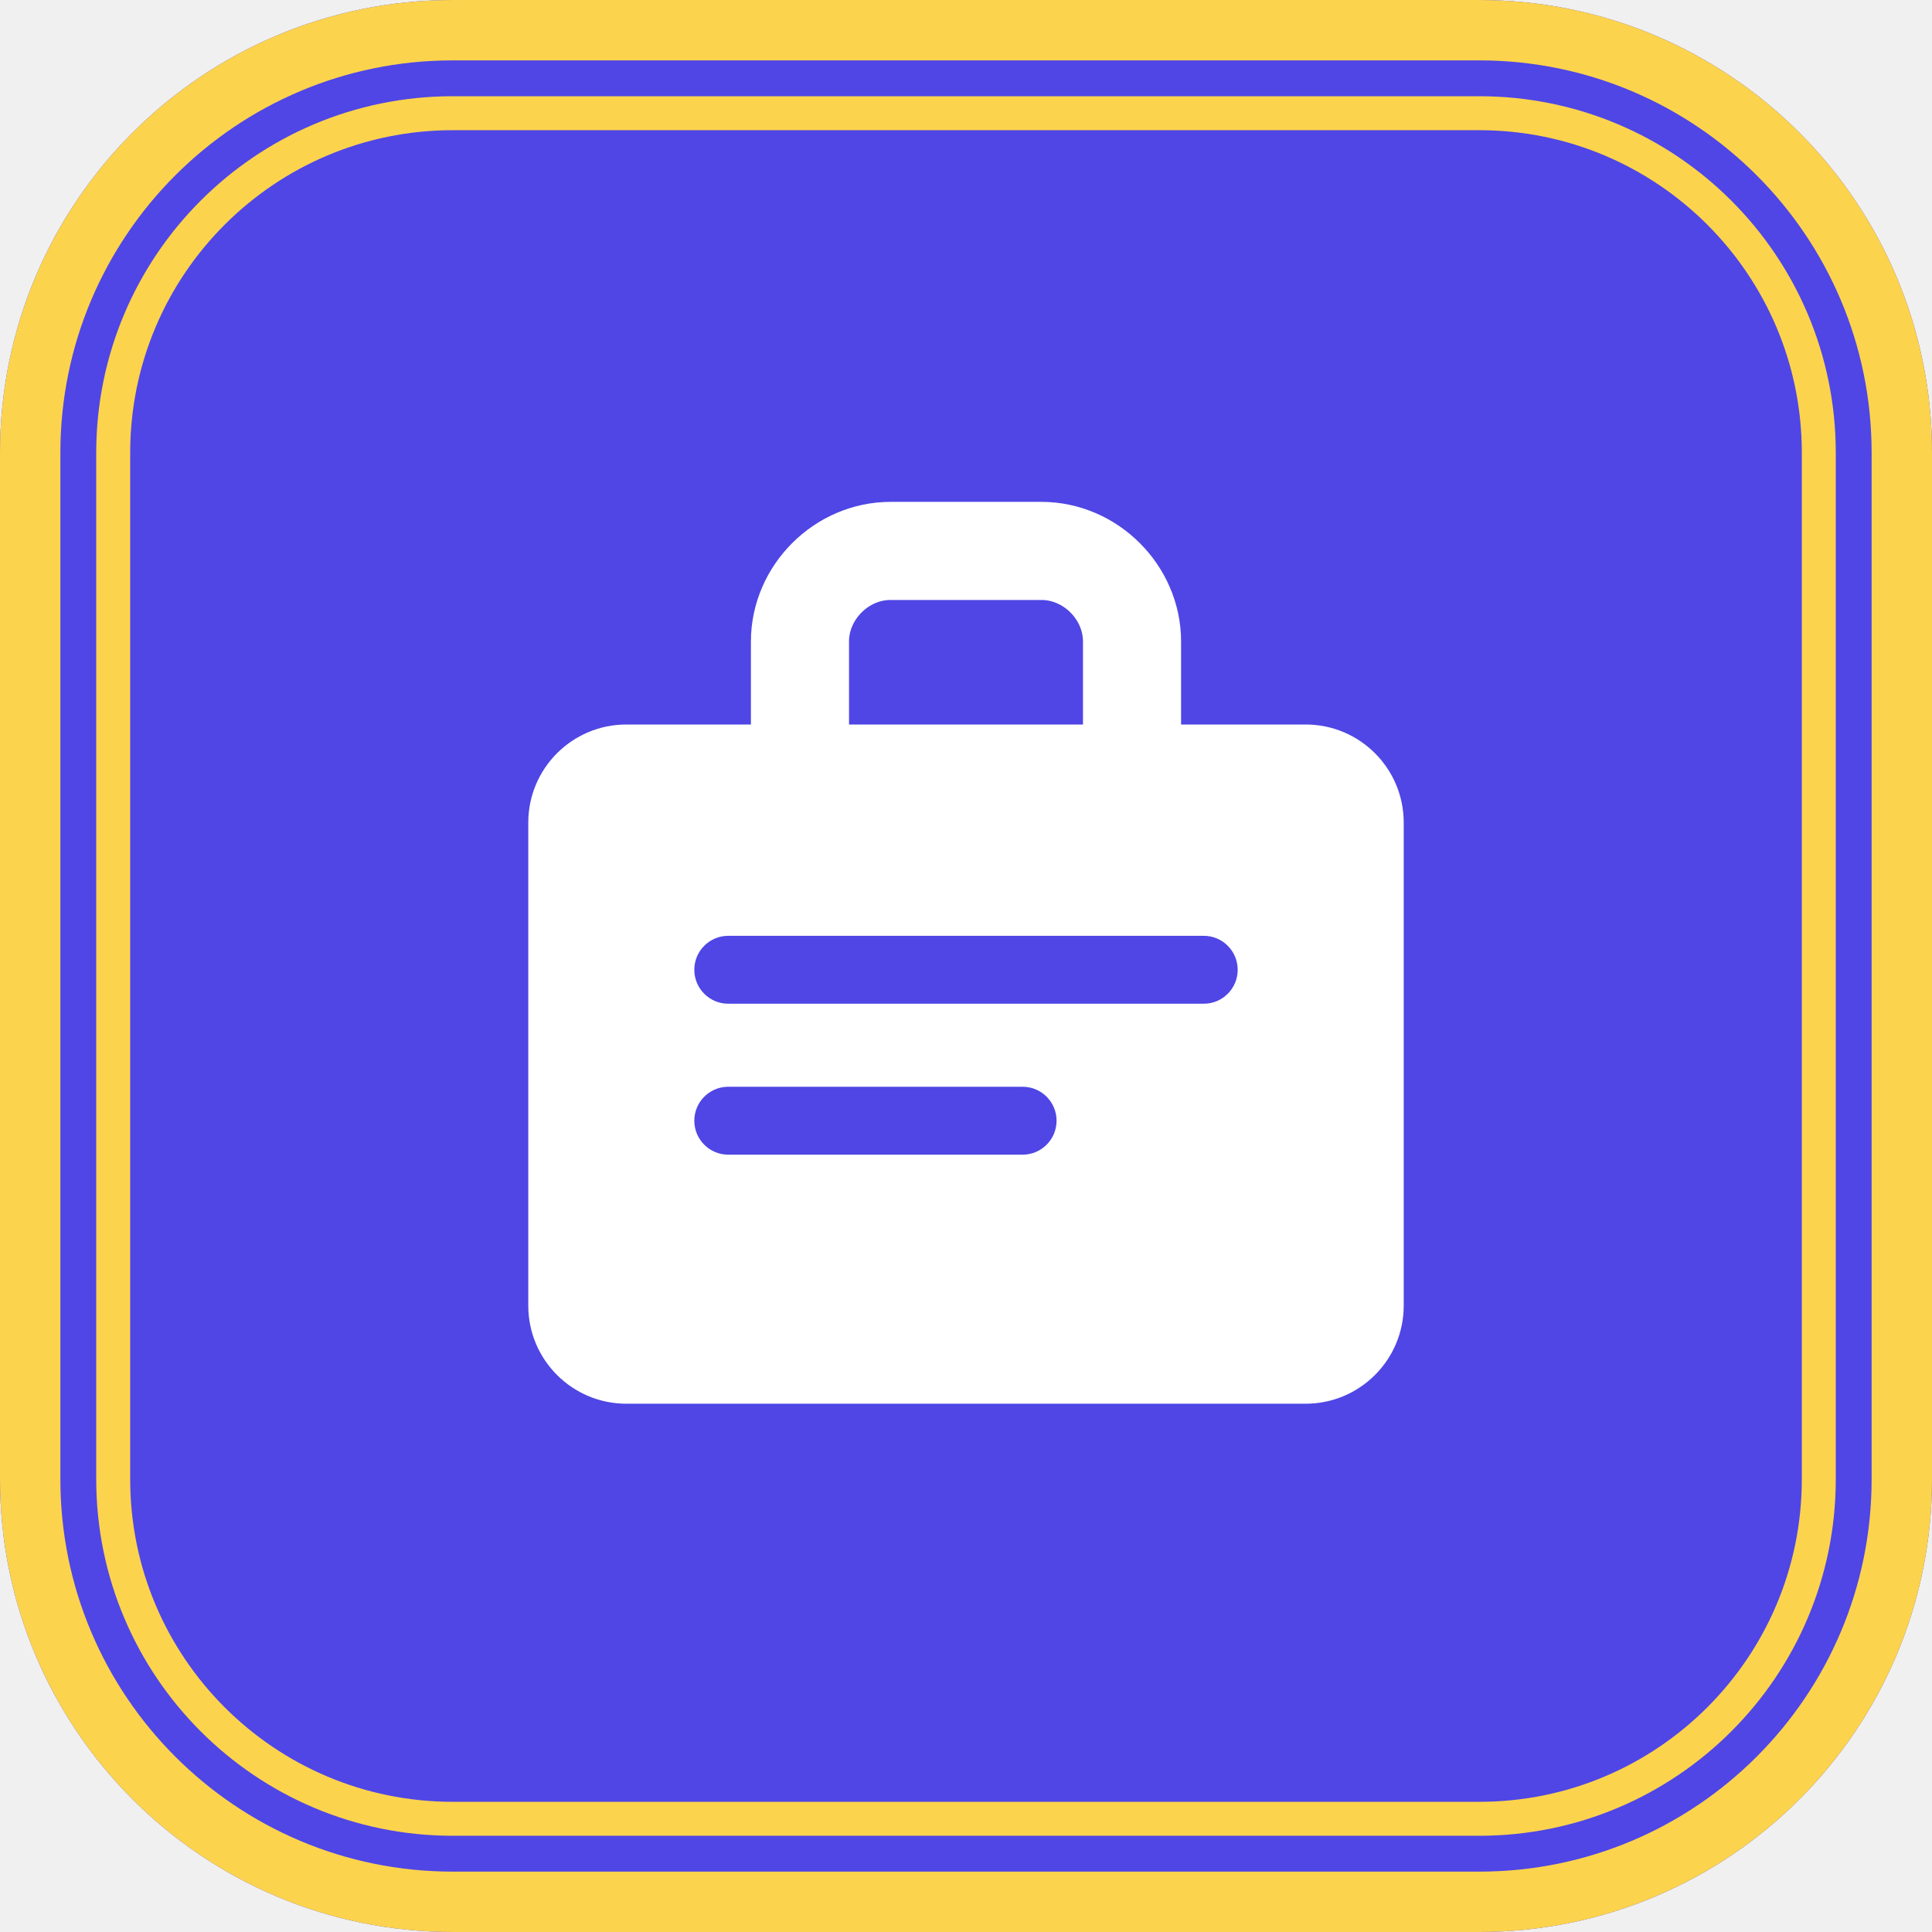
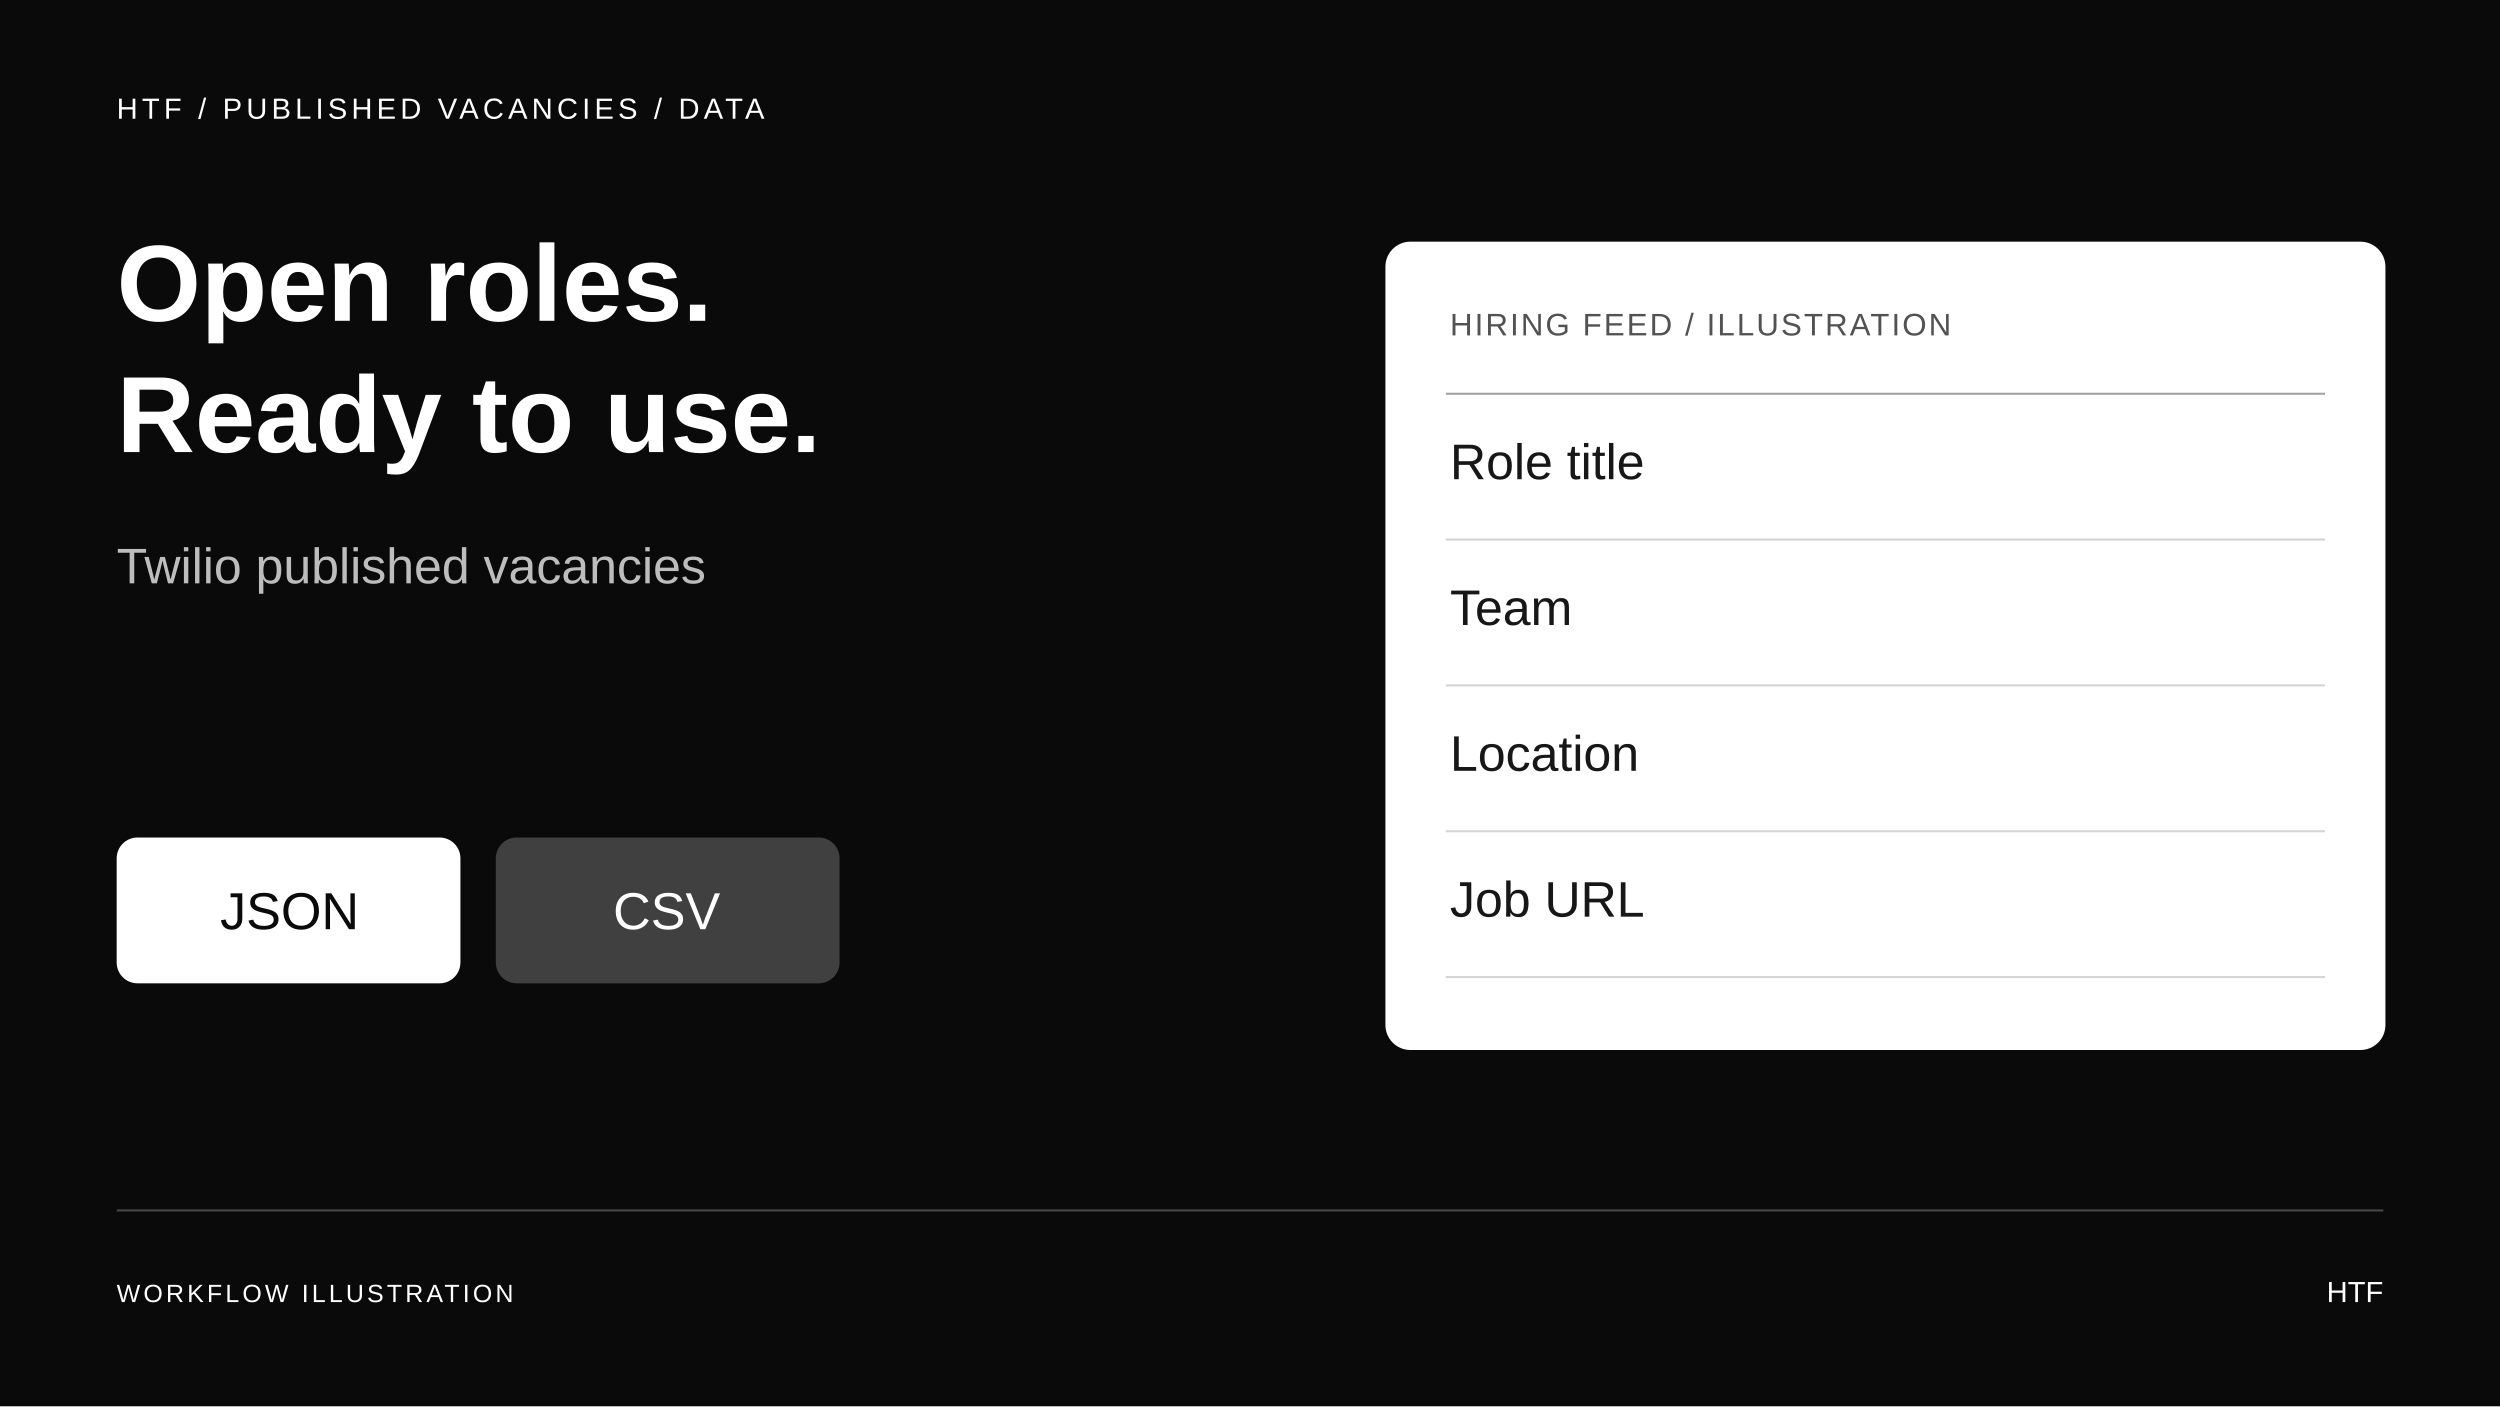
- <svg xmlns="http://www.w3.org/2000/svg" viewBox="0 0 512 512" role="img" aria-hidden="true">
-   <rect width="512" height="512" rx="120" fill="#4F46E5" />
-   <rect x="8" y="8" width="496" height="496" rx="112" fill="none" stroke="#FCD34D" stroke-width="16" />
-   <rect x="30" y="30" width="452" height="452" rx="90" fill="none" stroke="#FCD34D" stroke-width="9" />
-   <path d="M212 192V170c0-13 11-24 24-24h40c13 0 24 11 24 24v22" fill="none" stroke="#fff" stroke-width="26" stroke-linecap="round" />
-   <rect x="140" y="192" width="232" height="180" rx="26" fill="#fff" />
-   <rect x="184" y="248" width="144" height="18" rx="9" fill="#4F46E5" />
-   <rect x="184" y="288" width="96" height="18" rx="9" fill="#4F46E5" />
+ <svg xmlns="http://www.w3.org/2000/svg" width="1200" height="675" viewBox="0 0 1200 675" role="img">
+   <rect width="1200" height="675" fill="#0a0a0a" />
+   <text x="56" y="57" fill="#ffffff" font-family="Arial,sans-serif" font-size="14" letter-spacing="2">HTF / PUBLISHED VACANCIES / DATA</text>
+   <text x="56" y="154" fill="#ffffff" font-family="Arial,sans-serif" font-size="52" font-weight="700">Open roles.</text>
+   <text x="56" y="217" fill="#ffffff" font-family="Arial,sans-serif" font-size="52" font-weight="700">Ready to use.</text>
+   <text x="56" y="280" fill="#bdbdbd" font-family="Arial,sans-serif" font-size="24">Twilio published vacancies</text>
+   <rect x="665" y="116" width="480" height="388" rx="12" fill="#ffffff" />
+   <text x="696" y="161" fill="#525252" font-family="Arial,sans-serif" font-size="15" letter-spacing="1">HIRING FEED / ILLUSTRATION</text>
+   <path d="M694 189H1116" fill="none" stroke="#a3a3a3" />
+   <text x="696" y="230" fill="#171717" font-family="Arial,sans-serif" font-size="24">Role title</text>
+   <path d="M694 259H1116" fill="none" stroke="#d4d4d4" />
+   <text x="696" y="300" fill="#171717" font-family="Arial,sans-serif" font-size="24">Team</text>
+   <path d="M694 329H1116" fill="none" stroke="#d4d4d4" />
+   <text x="696" y="370" fill="#171717" font-family="Arial,sans-serif" font-size="24">Location</text>
+   <path d="M694 399H1116" fill="none" stroke="#d4d4d4" />
+   <text x="696" y="440" fill="#171717" font-family="Arial,sans-serif" font-size="24">Job URL</text>
+   <path d="M694 469H1116" fill="none" stroke="#d4d4d4" />
+   <rect x="56" y="402" width="165" height="70" rx="10" fill="#ffffff" />
+   <text x="139" y="446" fill="#0a0a0a" font-family="Arial,sans-serif" font-size="25" text-anchor="middle">JSON</text>
+   <rect x="238" y="402" width="165" height="70" rx="10" fill="#404040" />
+   <text x="320" y="446" fill="#ffffff" font-family="Arial,sans-serif" font-size="25" text-anchor="middle">CSV</text>
+   <path d="M56 581H1144" fill="none" stroke="#ffffff" opacity=".25" />
+   <text x="56" y="625" fill="#ffffff" font-family="Arial,sans-serif" font-size="12" letter-spacing="1.5">WORKFLOW ILLUSTRATION</text>
+   <text x="1144" y="625" fill="#ffffff" font-family="Arial,sans-serif" font-size="14" text-anchor="end">HTF</text>
</svg>
